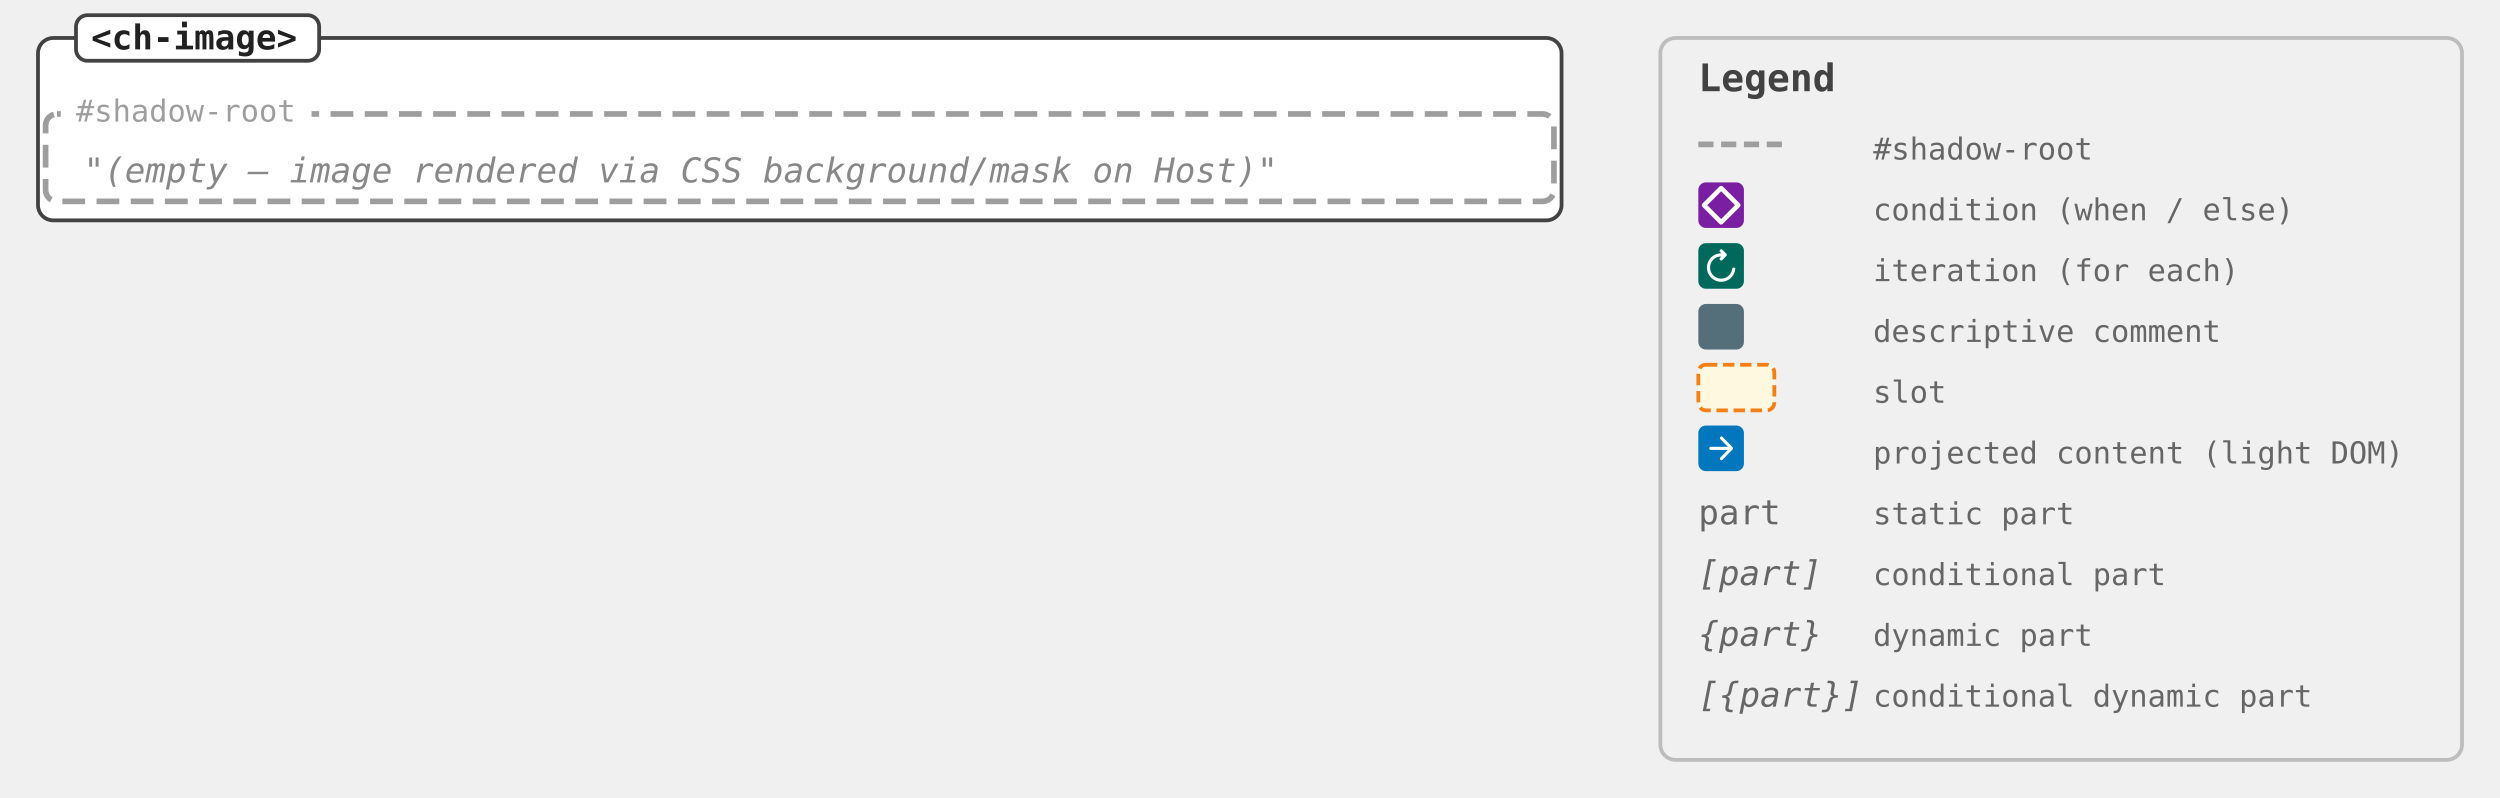
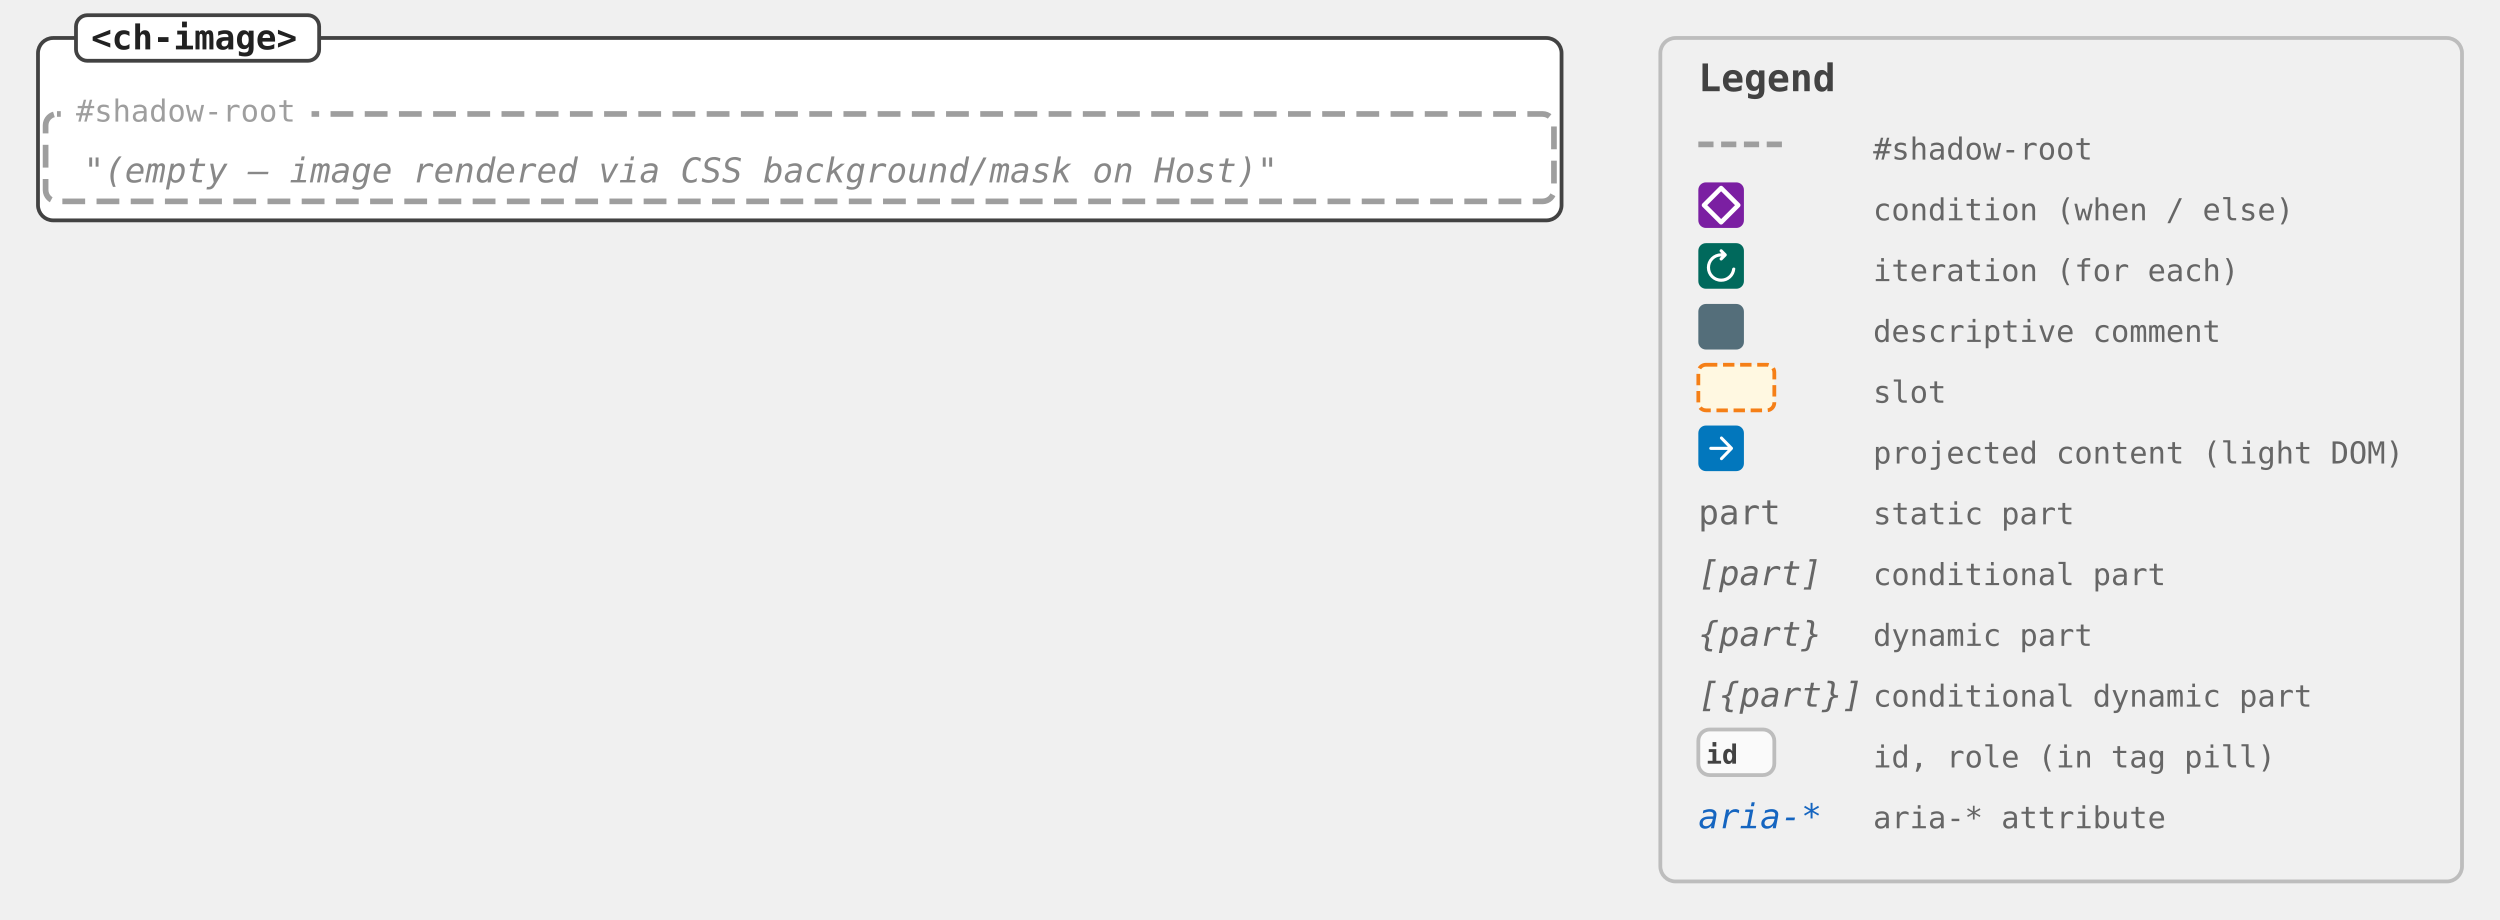
- <svg xmlns="http://www.w3.org/2000/svg" viewBox="0 0 658 210" width="658" height="210" font-family="monospace, Consolas">
+ <svg xmlns="http://www.w3.org/2000/svg" viewBox="0 0 658 242" width="658" height="242" font-family="monospace, Consolas">
  <style>
    text { dominant-baseline: auto; }
  </style>
  <rect x="10" y="10" width="401" height="48" fill="#ffffff" stroke="#424242" stroke-width="1" rx="4" />
  <rect x="20" y="4" width="64" height="12" fill="#ffffff" stroke="#424242" stroke-width="1" rx="3" />
  <text x="24" y="13" font-size="9" fill="#212121" font-weight="bold">&lt;ch-image&gt;</text>
  <rect x="12" y="30" width="397" height="23" fill="none" stroke="#9e9e9e" stroke-width="1.5" stroke-dasharray="6 3" rx="3" />
  <rect x="16" y="24" width="66" height="12" fill="#ffffff" rx="2" />
  <text x="20" y="32" font-size="8" fill="#9e9e9e" font-family="monospace">#shadow-root</text>
  <text x="22" y="48" font-size="9" fill="#888" font-style="italic">"(empty — image rendered via CSS background/mask on Host)"</text>
-   <rect x="437" y="10" width="211" height="190" fill="none" stroke="#bdbdbd" stroke-width="1" rx="4" />
+   <rect x="437" y="10" width="211" height="222" fill="none" stroke="#bdbdbd" stroke-width="1" rx="4" />
  <text x="447" y="24" font-size="10" fill="#424242" font-weight="bold">Legend</text>
  <line x1="447" y1="38" x2="471" y2="38" stroke="#9e9e9e" stroke-width="1.5" stroke-dasharray="4 2" />
  <text x="493" y="42" font-size="8" fill="#666">#shadow-root</text>
  <rect x="447" y="48" width="12" height="12" fill="#7b1fa2" rx="2" />
  <path d="M5 0.5 L9.5 5 L5 9.5 L0.5 5 Z" fill="none" stroke="#fff" stroke-width="1.2" stroke-linecap="round" stroke-linejoin="round" transform="translate(448,49) scale(1)" />
  <text x="493" y="58" font-size="8" fill="#666">condition (when / else)</text>
  <rect x="447" y="64" width="12" height="12" fill="#00695c" rx="2" />
  <path d="M8 14.667a5.806 5.806 0 0 1-2.342-.475 6.1 6.1 0 0 1-1.9-1.284 6.097 6.097 0 0 1-1.283-1.9A5.804 5.804 0 0 1 2 8.667a5.8 5.8 0 0 1 .475-2.342 6.099 6.099 0 0 1 1.283-1.9 6.099 6.099 0 0 1 1.9-1.283A5.805 5.805 0 0 1 8 2.667h.1L7.533 2.1a.622.622 0 0 1-.183-.458.68.68 0 0 1 .183-.475.68.68 0 0 1 .475-.209.62.62 0 0 1 .475.192L10.2 2.867a.632.632 0 0 1 .183.466.632.632 0 0 1-.183.467L8.483 5.517a.62.62 0 0 1-.475.191.68.68 0 0 1-.475-.208.68.68 0 0 1-.183-.475c0-.183.061-.336.183-.458L8.1 4H8c-1.3 0-2.403.453-3.308 1.358-.906.906-1.359 2.009-1.359 3.309 0 1.3.453 2.402 1.359 3.308.905.906 2.008 1.358 3.308 1.358 1.178 0 2.206-.383 3.083-1.15.878-.766 1.395-1.733 1.55-2.9a.68.68 0 0 1 .234-.441.687.687 0 0 1 .466-.175c.178 0 .334.055.467.166a.44.44 0 0 1 .167.417c-.156 1.544-.8 2.833-1.934 3.867C10.9 14.15 9.556 14.667 8 14.667Z" fill="#fff" transform="translate(448,65) scale(0.625)" />
  <text x="493" y="74" font-size="8" fill="#666">iteration (for each)</text>
  <rect x="447" y="80" width="12" height="12" fill="#546e7a" rx="2" />
  <text x="493" y="90" font-size="8" fill="#666">descriptive comment</text>
  <rect x="447" y="96" width="20" height="12" fill="#fff8e1" stroke="#f57f17" stroke-width="1" stroke-dasharray="3 1.5" rx="2" />
  <text x="493" y="106" font-size="8" fill="#666">slot</text>
  <rect x="447" y="112" width="12" height="12" fill="#0277bd" rx="2" />
  <path d="M10.817 8.664H3.642a.613.613 0 0 1-.457-.19.647.647 0 0 1-.185-.47c0-.187.062-.343.185-.47a.613.613 0 0 1 .457-.19h7.175l-3.146-3.23a.613.613 0 0 1-.185-.462.668.668 0 0 1 .65-.651.58.58 0 0 1 .45.189l4.237 4.353c.065.066.11.137.137.214a.75.75 0 0 1 .04.247.75.75 0 0 1-.04.248.581.581 0 0 1-.137.214l-4.237 4.353a.59.59 0 0 1-.442.181.645.645 0 0 1-.457-.181.65.65 0 0 1-.193-.47.65.65 0 0 1 .193-.47l3.13-3.215Z" fill="#fff" transform="translate(448,113) scale(0.625)" />
  <text x="493" y="122" font-size="8" fill="#666">projected content (light DOM)</text>
  <text x="447" y="138" font-size="9" fill="#666">part</text>
  <text x="493" y="138" font-size="8" fill="#666">static part</text>
  <text x="447" y="154" font-size="9" fill="#666" font-style="italic">[part]</text>
  <text x="493" y="154" font-size="8" fill="#666">conditional part</text>
  <text x="447" y="170" font-size="9" fill="#666" font-style="italic">{part}</text>
  <text x="493" y="170" font-size="8" fill="#666">dynamic part</text>
  <text x="447" y="186" font-size="9" fill="#666" font-style="italic">[{part}]</text>
  <text x="493" y="186" font-size="8" fill="#666">conditional dynamic part</text>
+   <rect x="447" y="192" width="20" height="12" fill="#fafafa" stroke="#bdbdbd" stroke-width="1" rx="3" />
+   <text x="449" y="201" font-size="7" fill="#424242" font-weight="bold">id</text>
+   <text x="493" y="202" font-size="8" fill="#666">id, role (in tag pill)</text>
+   <text x="447" y="218" font-size="9" fill="#1565c0" font-style="italic">aria-*</text>
+   <text x="493" y="218" font-size="8" fill="#666">aria-* attribute</text>
</svg>
